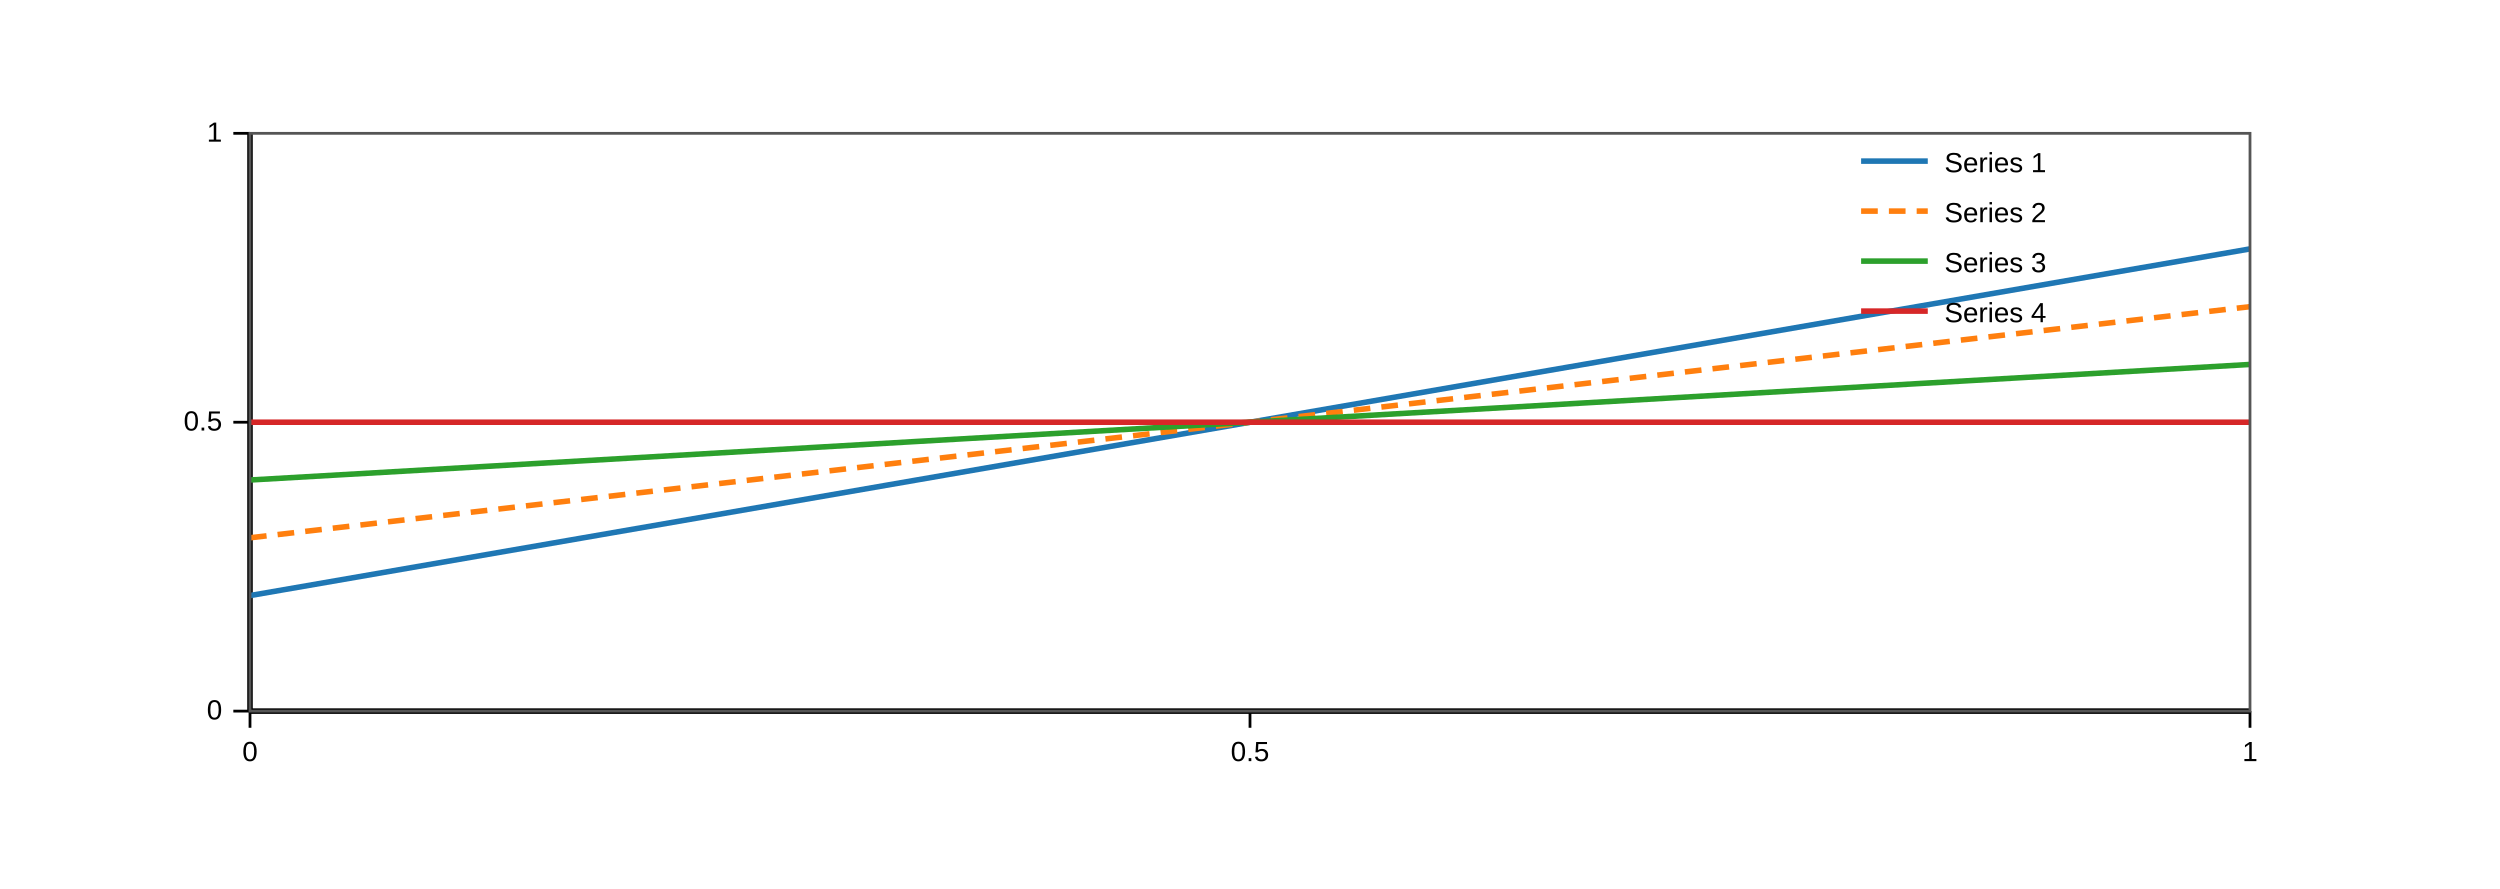
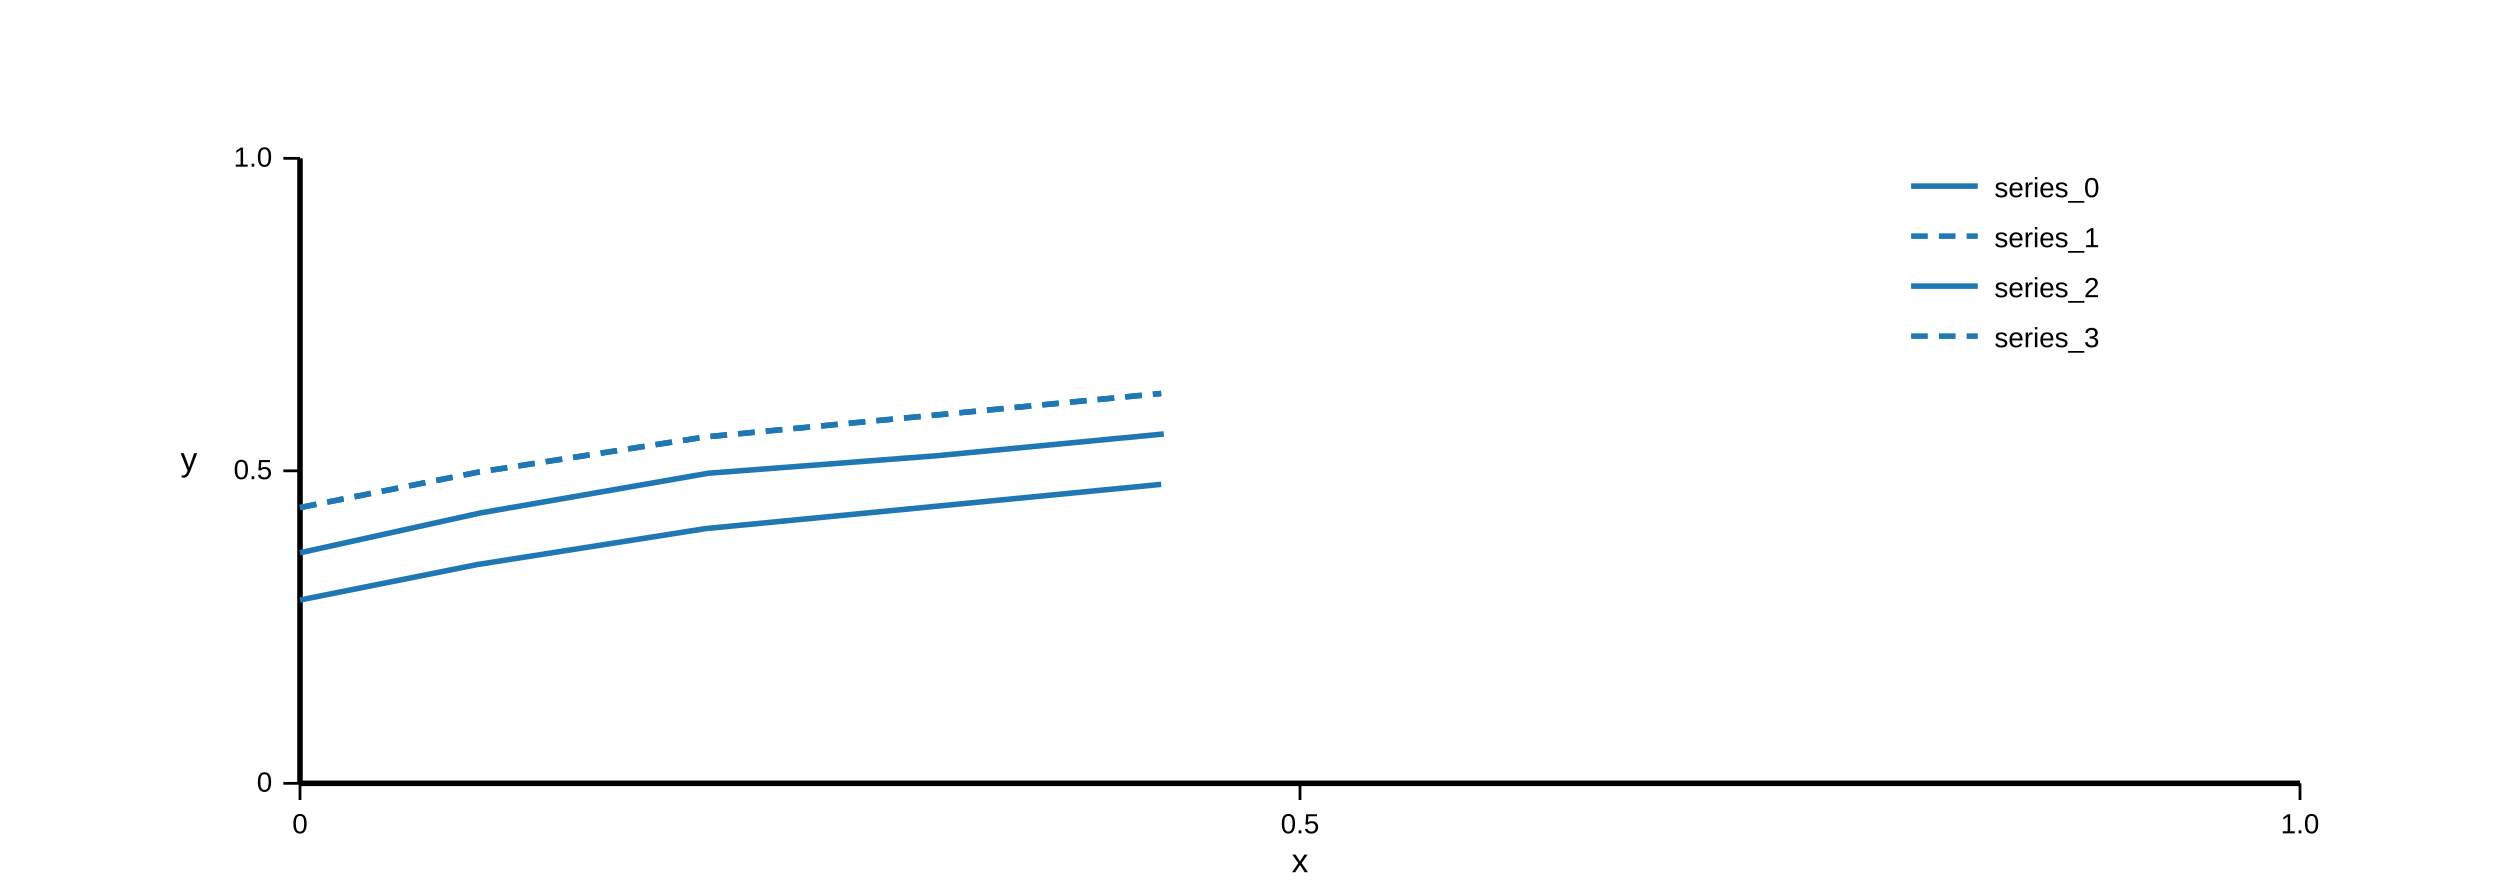
<svg xmlns="http://www.w3.org/2000/svg" baseProfile="full" height="320" version="1.1" width="900">
  <defs />
  <g id="figure_root">
    <g id="g_axes">
-       <line stroke="#000000" stroke-width="2" x1="90.0" x2="810.0" y1="256.0" y2="256.0" />
-       <line stroke="#000000" stroke-width="2" x1="90.0" x2="90.0" y1="256.0" y2="48.0" />
-       <line stroke="#000000" stroke-width="1" x1="90.0" x2="90.0" y1="256.0" y2="262.0" />
-       <line stroke="#000000" stroke-width="1" x1="450.0" x2="450.0" y1="256.0" y2="262.0" />
-       <line stroke="#000000" stroke-width="1" x1="810.0" x2="810.0" y1="256.0" y2="262.0" />
-       <line stroke="#000000" stroke-width="1" x1="84.0" x2="90.0" y1="256.0" y2="256.0" />
-       <line stroke="#000000" stroke-width="1" x1="84.0" x2="90.0" y1="152.0" y2="152.0" />
-       <line stroke="#000000" stroke-width="1" x1="84.0" x2="90.0" y1="48.0" y2="48.0" />
+       <line stroke="#000000" stroke-width="2" x1="108.0" x2="828.0" y1="282.0" y2="282.0" />
+       <line stroke="#000000" stroke-width="2" x1="108.0" x2="108.0" y1="282.0" y2="57.0" />
+       <line stroke="#000000" stroke-width="1" x1="108.0" x2="108.0" y1="282.0" y2="288.0" />
+       <line stroke="#000000" stroke-width="1" x1="468.0" x2="468.0" y1="282.0" y2="288.0" />
+       <line stroke="#000000" stroke-width="1" x1="828.0" x2="828.0" y1="282.0" y2="288.0" />
+       <line stroke="#000000" stroke-width="1" x1="102.0" x2="108.0" y1="282.0" y2="282.0" />
+       <line stroke="#000000" stroke-width="1" x1="102.0" x2="108.0" y1="169.5" y2="169.5" />
+       <line stroke="#000000" stroke-width="1" x1="102.0" x2="108.0" y1="57.0" y2="57.0" />
    </g>
    <g id="g_curves">
-       <polyline fill="none" id="series_series_1" points="90.0,214.4 210.024,193.6 329.976,172.8 450.0,152.0 570.024,131.2 689.976,110.4 810.0,89.6" stroke="#1f77b4" stroke-width="2.0" />
-       <polyline class="dashed" fill="none" id="series_series_2" points="90.0,193.6 210.024,179.726 329.976,165.874 450.0,152.0 570.024,138.126 689.976,124.274 810.0,110.4" stroke="#ff7f0e" stroke-dasharray="6.0,4.0" stroke-width="2.0" />
-       <polyline fill="none" id="series_series_3" points="90.0,172.8 210.024,165.874 329.976,158.926 450.0,152.0 570.024,145.074 689.976,138.126 810.0,131.2" stroke="#2ca02c" stroke-width="2.0" />
-       <polyline fill="none" id="series_series_4" points="90.0,152.0 210.024,152.0 329.976,152.0 450.0,152.0 570.024,152.0 689.976,152.0 810.0,152.0" stroke="#d62728" stroke-width="2.0" />
+       <polyline fill="none" id="series_series_0" points="108.0,216.007 172.008,203.205 254.016,190.29 336.024,182.347 418.032,174.36" stroke="#1f77b4" stroke-width="2.0" />
+       <polyline class="dashed" fill="none" id="series_series_1" points="108.0,182.707 172.008,169.995 254.016,157.282 336.024,149.498 418.032,141.645" stroke="#1f77b4" stroke-dasharray="6,4" stroke-width="2.0" />
+       <polyline fill="none" id="series_series_2" points="108.0,198.998 173.016,184.643 255.024,170.355 337.032,164.077 418.968,156.225" stroke="#1f77b4" stroke-width="2.0" />
+       <polyline class="dashed" fill="none" id="series_series_3" points="108.0,182.707 172.008,169.995 254.016,157.282 336.024,149.498 418.032,141.645" stroke="#1f77b4" stroke-dasharray="6,4" stroke-width="2.0" />
    </g>
    <g id="g_annotations">
      <g id="legend">
-         <line stroke="#1f77b4" stroke-width="2.0" x1="670.0" x2="694.0" y1="58.0" y2="58.0" />
-         <line class="dashed" stroke="#ff7f0e" stroke-dasharray="6.0,4.0" stroke-width="2.0" x1="670.0" x2="694.0" y1="76.0" y2="76.0" />
-         <line stroke="#2ca02c" stroke-width="2.0" x1="670.0" x2="694.0" y1="94.0" y2="94.0" />
-         <line stroke="#d62728" stroke-width="2.0" x1="670.0" x2="694.0" y1="112.0" y2="112.0" />
+         <line stroke="#1f77b4" stroke-width="2.0" x1="688.0" x2="712.0" y1="67.0" y2="67.0" />
+         <line class="dashed" stroke="#1f77b4" stroke-dasharray="6,4" stroke-width="2.0" x1="688.0" x2="712.0" y1="85.0" y2="85.0" />
+         <line stroke="#1f77b4" stroke-width="2.0" x1="688.0" x2="712.0" y1="103.0" y2="103.0" />
+         <line class="dashed" stroke="#1f77b4" stroke-dasharray="6,4" stroke-width="2.0" x1="688.0" x2="712.0" y1="121.0" y2="121.0" />
      </g>
-       <rect fill="none" height="208.0" id="geom_rect_00" stroke="#555555" stroke-width="1.0" width="720.0" x="90.0" y="48.0" />
    </g>
    <g id="g_text">
-       <text fill="#000000" font-family="Arial, sans-serif" font-size="10" id="txt_tick_x_0" text-anchor="middle" x="90.0" y="274.0">0</text>
-       <text fill="#000000" font-family="Arial, sans-serif" font-size="10" id="txt_tick_x_1" text-anchor="middle" x="450.0" y="274.0">0.5</text>
-       <text fill="#000000" font-family="Arial, sans-serif" font-size="10" id="txt_tick_x_2" text-anchor="middle" x="810.0" y="274.0">1</text>
-       <text fill="#000000" font-family="Arial, sans-serif" font-size="10" id="txt_tick_y_0" text-anchor="end" x="80.0" y="259.0">0</text>
-       <text fill="#000000" font-family="Arial, sans-serif" font-size="10" id="txt_tick_y_1" text-anchor="end" x="80.0" y="155.0">0.5</text>
-       <text fill="#000000" font-family="Arial, sans-serif" font-size="10" id="txt_tick_y_2" text-anchor="end" x="80.0" y="51.0">1</text>
-       <text fill="#000000" font-family="Arial, sans-serif" font-size="10" id="txt_legend_series_1" text-anchor="start" x="700.0" y="62.0">Series 1</text>
-       <text fill="#000000" font-family="Arial, sans-serif" font-size="10" id="txt_legend_series_2" text-anchor="start" x="700.0" y="80.0">Series 2</text>
-       <text fill="#000000" font-family="Arial, sans-serif" font-size="10" id="txt_legend_series_3" text-anchor="start" x="700.0" y="98.0">Series 3</text>
-       <text fill="#000000" font-family="Arial, sans-serif" font-size="10" id="txt_legend_series_4" text-anchor="start" x="700.0" y="116.0">Series 4</text>
+       <text fill="#000000" font-family="Arial, sans-serif" font-size="10" id="txt_tick_x_0" text-anchor="middle" x="108.0" y="300.0">0</text>
+       <text fill="#000000" font-family="Arial, sans-serif" font-size="10" id="txt_tick_x_1" text-anchor="middle" x="468.0" y="300.0">0.5</text>
+       <text fill="#000000" font-family="Arial, sans-serif" font-size="10" id="txt_tick_x_2" text-anchor="middle" x="828.0" y="300.0">1.0</text>
+       <text fill="#000000" font-family="Arial, sans-serif" font-size="10" id="txt_tick_y_0" text-anchor="end" x="98.0" y="285.0">0</text>
+       <text fill="#000000" font-family="Arial, sans-serif" font-size="10" id="txt_tick_y_1" text-anchor="end" x="98.0" y="172.5">0.5</text>
+       <text fill="#000000" font-family="Arial, sans-serif" font-size="10" id="txt_tick_y_2" text-anchor="end" x="98.0" y="60.0">1.0</text>
+       <text fill="#000000" font-family="Arial, sans-serif" font-size="12" id="txt_axis_x" text-anchor="middle" x="468.0" y="314.0">x</text>
+       <text fill="#000000" font-family="Arial, sans-serif" font-size="12" id="txt_axis_y" text-anchor="middle" x="68.0" y="169.5">y</text>
+       <text fill="#000000" font-family="Arial, sans-serif" font-size="10" id="txt_legend_series_0" text-anchor="start" x="718.0" y="71.0">series_0</text>
+       <text fill="#000000" font-family="Arial, sans-serif" font-size="10" id="txt_legend_series_1" text-anchor="start" x="718.0" y="89.0">series_1</text>
+       <text fill="#000000" font-family="Arial, sans-serif" font-size="10" id="txt_legend_series_2" text-anchor="start" x="718.0" y="107.0">series_2</text>
+       <text fill="#000000" font-family="Arial, sans-serif" font-size="10" id="txt_legend_series_3" text-anchor="start" x="718.0" y="125.0">series_3</text>
    </g>
    <g id="g_markers" />
  </g>
</svg>
